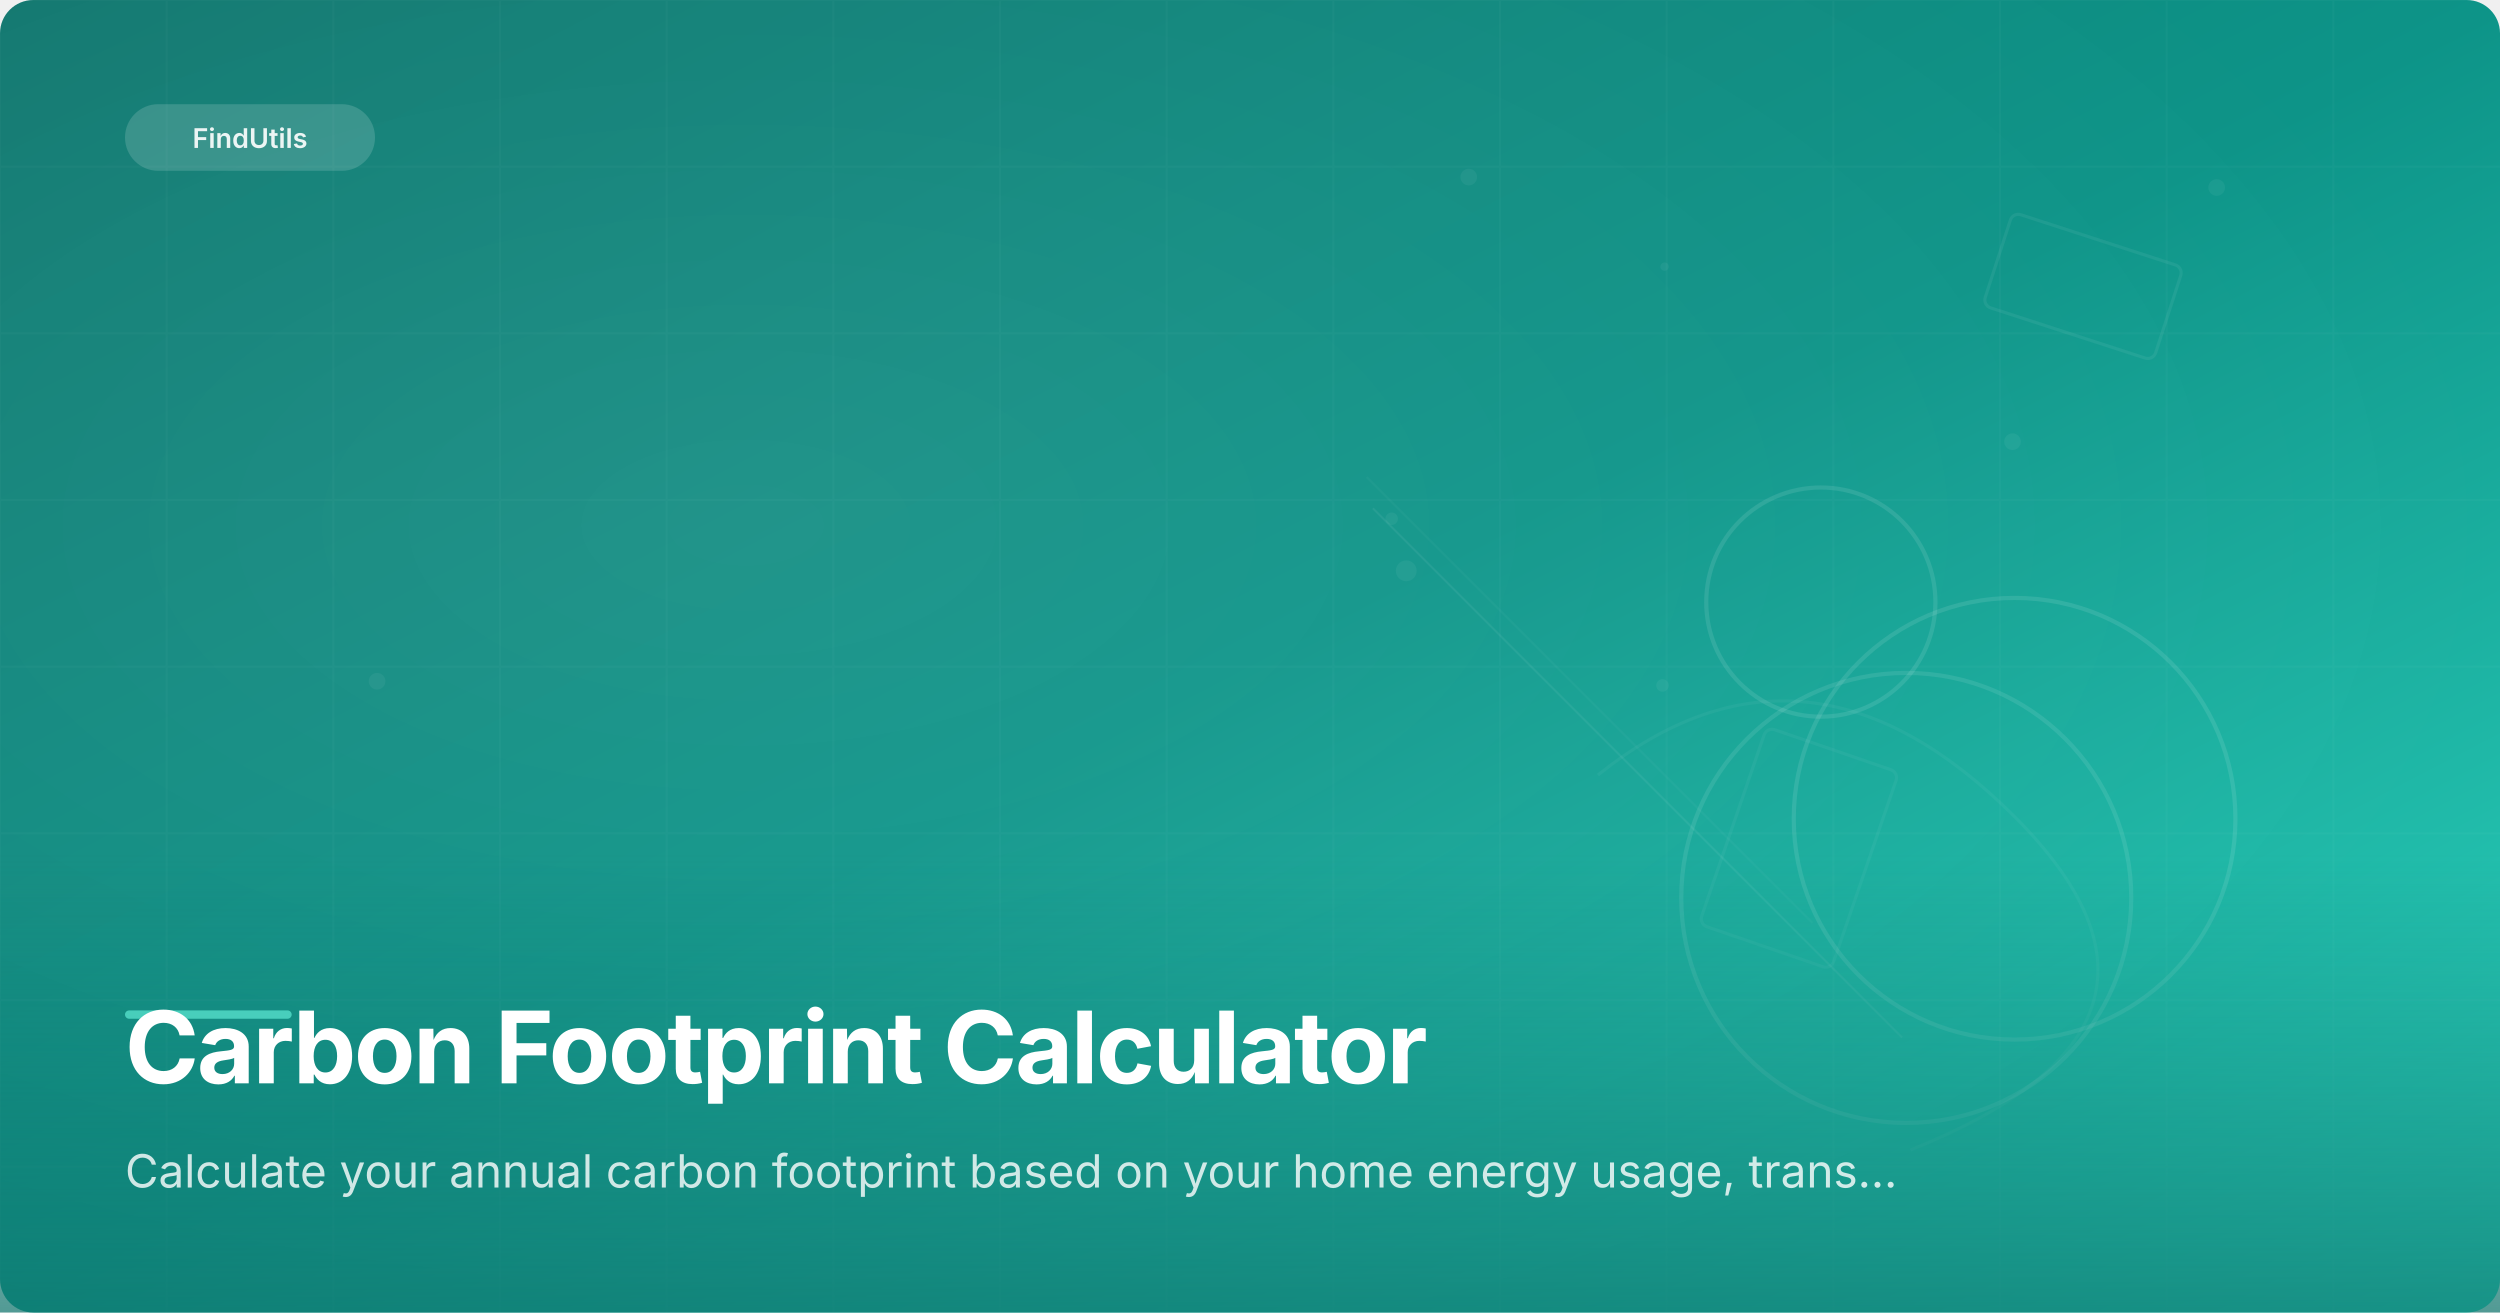
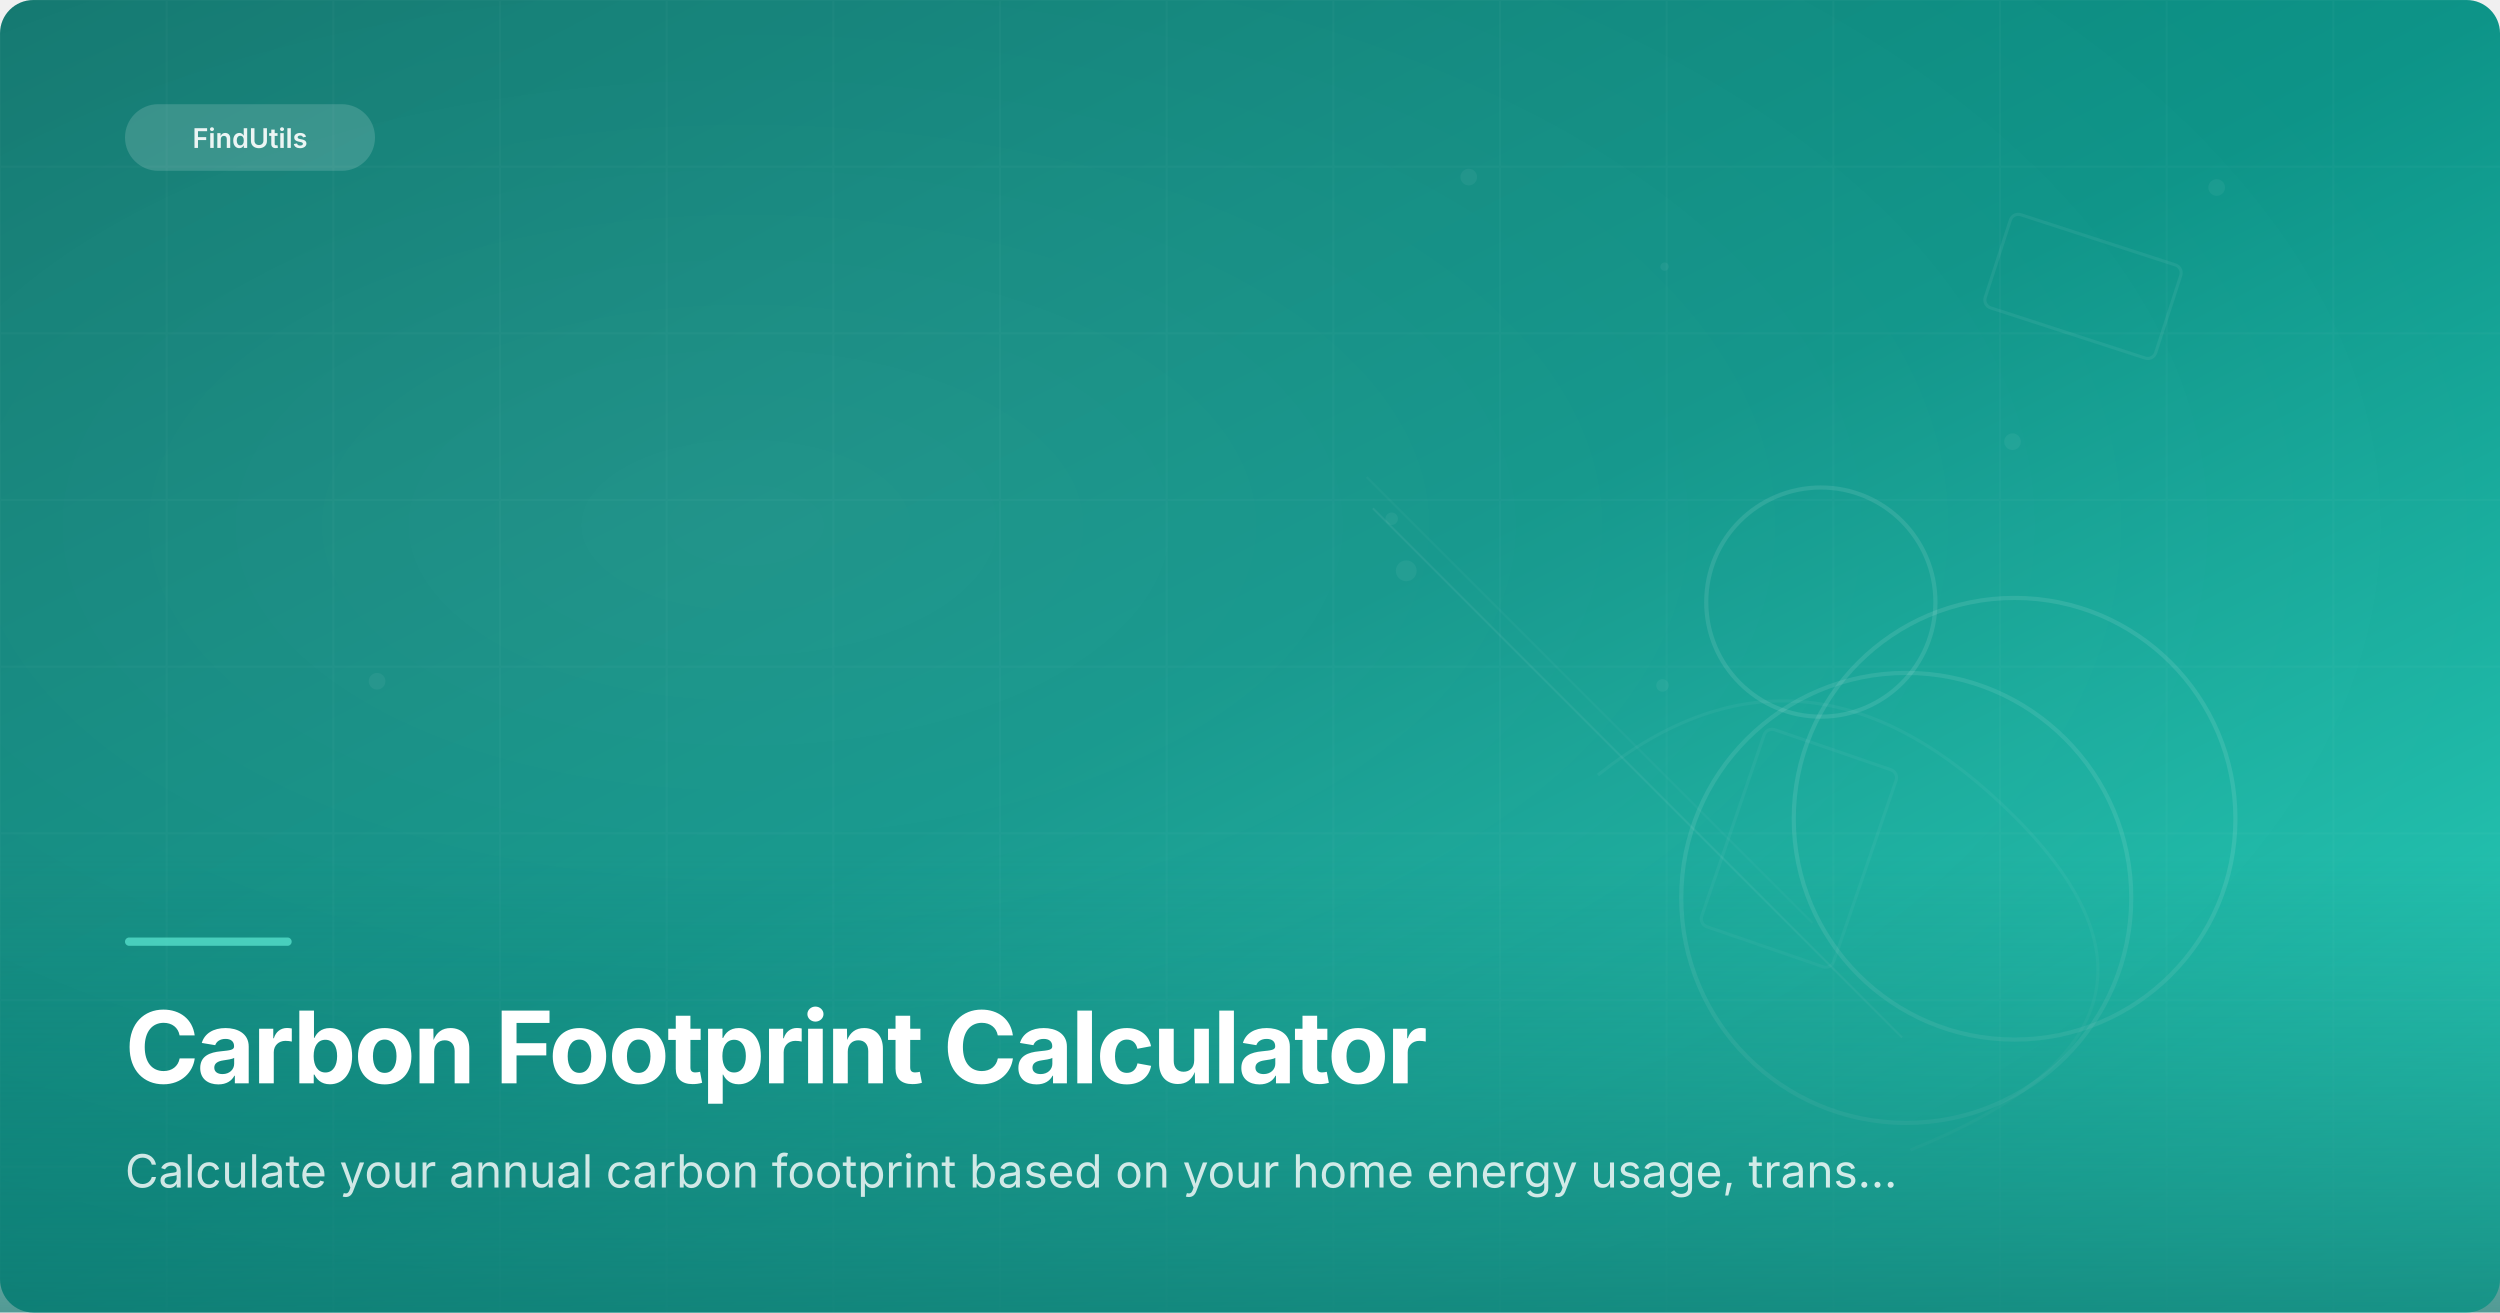
<svg xmlns="http://www.w3.org/2000/svg" width="1200" height="630" viewBox="0 0 1200 630">
  <defs>
    <linearGradient id="bg" x1="0%" y1="0%" x2="100%" y2="100%">
      <stop offset="0%" stop-color="#0f766e" />
      <stop offset="50%" stop-color="#0d9488" />
      <stop offset="100%" stop-color="#2dd4bf" />
    </linearGradient>
    <radialGradient id="glow" cx="30%" cy="40%" r="70%">
      <stop offset="0%" stop-color="white" stop-opacity="0.08" />
      <stop offset="100%" stop-color="white" stop-opacity="0" />
    </radialGradient>
    <linearGradient id="bottom-fade" x1="0%" y1="0%" x2="0%" y2="100%">
      <stop offset="0%" stop-color="#0f766e" stop-opacity="0" />
      <stop offset="100%" stop-color="#0f766e" stop-opacity="0.7" />
    </linearGradient>
  </defs>
  <rect width="1200" height="630" rx="16" fill="url(#bg)" />
  <rect width="1200" height="630" rx="16" fill="url(#glow)" />
  <g opacity="0.025">
    <line x1="0" y1="0" x2="0" y2="630" stroke="white" stroke-width="1" />
    <line x1="80" y1="0" x2="80" y2="630" stroke="white" stroke-width="1" />
    <line x1="160" y1="0" x2="160" y2="630" stroke="white" stroke-width="1" />
    <line x1="240" y1="0" x2="240" y2="630" stroke="white" stroke-width="1" />
    <line x1="320" y1="0" x2="320" y2="630" stroke="white" stroke-width="1" />
    <line x1="400" y1="0" x2="400" y2="630" stroke="white" stroke-width="1" />
    <line x1="480" y1="0" x2="480" y2="630" stroke="white" stroke-width="1" />
    <line x1="560" y1="0" x2="560" y2="630" stroke="white" stroke-width="1" />
    <line x1="640" y1="0" x2="640" y2="630" stroke="white" stroke-width="1" />
    <line x1="720" y1="0" x2="720" y2="630" stroke="white" stroke-width="1" />
    <line x1="800" y1="0" x2="800" y2="630" stroke="white" stroke-width="1" />
    <line x1="880" y1="0" x2="880" y2="630" stroke="white" stroke-width="1" />
    <line x1="960" y1="0" x2="960" y2="630" stroke="white" stroke-width="1" />
    <line x1="1040" y1="0" x2="1040" y2="630" stroke="white" stroke-width="1" />
    <line x1="1120" y1="0" x2="1120" y2="630" stroke="white" stroke-width="1" />
    <line x1="0" y1="0" x2="1200" y2="0" stroke="white" stroke-width="1" />
    <line x1="0" y1="80" x2="1200" y2="80" stroke="white" stroke-width="1" />
    <line x1="0" y1="160" x2="1200" y2="160" stroke="white" stroke-width="1" />
    <line x1="0" y1="240" x2="1200" y2="240" stroke="white" stroke-width="1" />
    <line x1="0" y1="320" x2="1200" y2="320" stroke="white" stroke-width="1" />
    <line x1="0" y1="400" x2="1200" y2="400" stroke="white" stroke-width="1" />
    <line x1="0" y1="480" x2="1200" y2="480" stroke="white" stroke-width="1" />
    <line x1="0" y1="560" x2="1200" y2="560" stroke="white" stroke-width="1" />
  </g>
  <g>
    <circle cx="915" cy="431" r="108" fill="none" stroke="white" stroke-width="2" opacity="0.09" />
    <circle cx="874" cy="289" r="55" fill="none" stroke="white" stroke-width="2" opacity="0.10" />
    <circle cx="967" cy="393" r="106" fill="none" stroke="white" stroke-width="2" opacity="0.10" />
    <rect x="957" y="114" width="86" height="47" rx="4" fill="none" stroke="white" stroke-width="1.5" opacity="0.06" transform="rotate(18, 1000, 137)" />
    <rect x="830" y="357" width="67" height="100" rx="4" fill="none" stroke="white" stroke-width="1.5" opacity="0.04" transform="rotate(19, 863, 407)" />
    <circle cx="798" cy="329" r="3" fill="white" opacity="0.05" />
    <circle cx="668" cy="249" r="3" fill="white" opacity="0.05" />
    <circle cx="966" cy="212" r="4" fill="white" opacity="0.05" />
    <circle cx="799" cy="128" r="2" fill="white" opacity="0.05" />
    <circle cx="705" cy="85" r="4" fill="white" opacity="0.05" />
    <circle cx="181" cy="327" r="4" fill="white" opacity="0.05" />
    <circle cx="1064" cy="90" r="4" fill="white" opacity="0.05" />
    <circle cx="675" cy="274" r="5" fill="white" opacity="0.05" />
    <line x1="659" y1="244" x2="913" y2="498" stroke="white" stroke-width="1" opacity="0.06" />
    <line x1="656" y1="229" x2="870" y2="443" stroke="white" stroke-width="1" opacity="0.03" />
    <path d="M767 372 Q867 292 967 392 Q1067 492 917 552" fill="none" stroke="white" stroke-width="1.5" opacity="0.04" />
  </g>
  <rect y="410" width="1200" height="220" fill="url(#bottom-fade)" />
  <g transform="translate(60, 50)">
    <rect width="120" height="32" rx="16" fill="white" opacity="0.15" />
    <text x="60" y="21" text-anchor="middle" font-family="system-ui, -apple-system, sans-serif" font-size="13" font-weight="600" fill="white" opacity="0.9">FindUtils</text>
  </g>
-   <rect x="60" y="485" width="80" height="4" rx="2" fill="#5eead4" opacity="0.7" />
+   <rect x="60" y="450" width="80" height="4" rx="2" fill="#5eead4" opacity="0.7" />
  <text x="60" y="520" font-family="system-ui, -apple-system, sans-serif" font-size="48" font-weight="700" fill="white" letter-spacing="-1">
    Carbon Footprint Calculator
  </text>
  <text x="60" y="570" font-family="system-ui, -apple-system, sans-serif" font-size="22" fill="white" opacity="0.8">
    Calculate your annual carbon footprint based on your home energy usage, trans...
  </text>
</svg>
